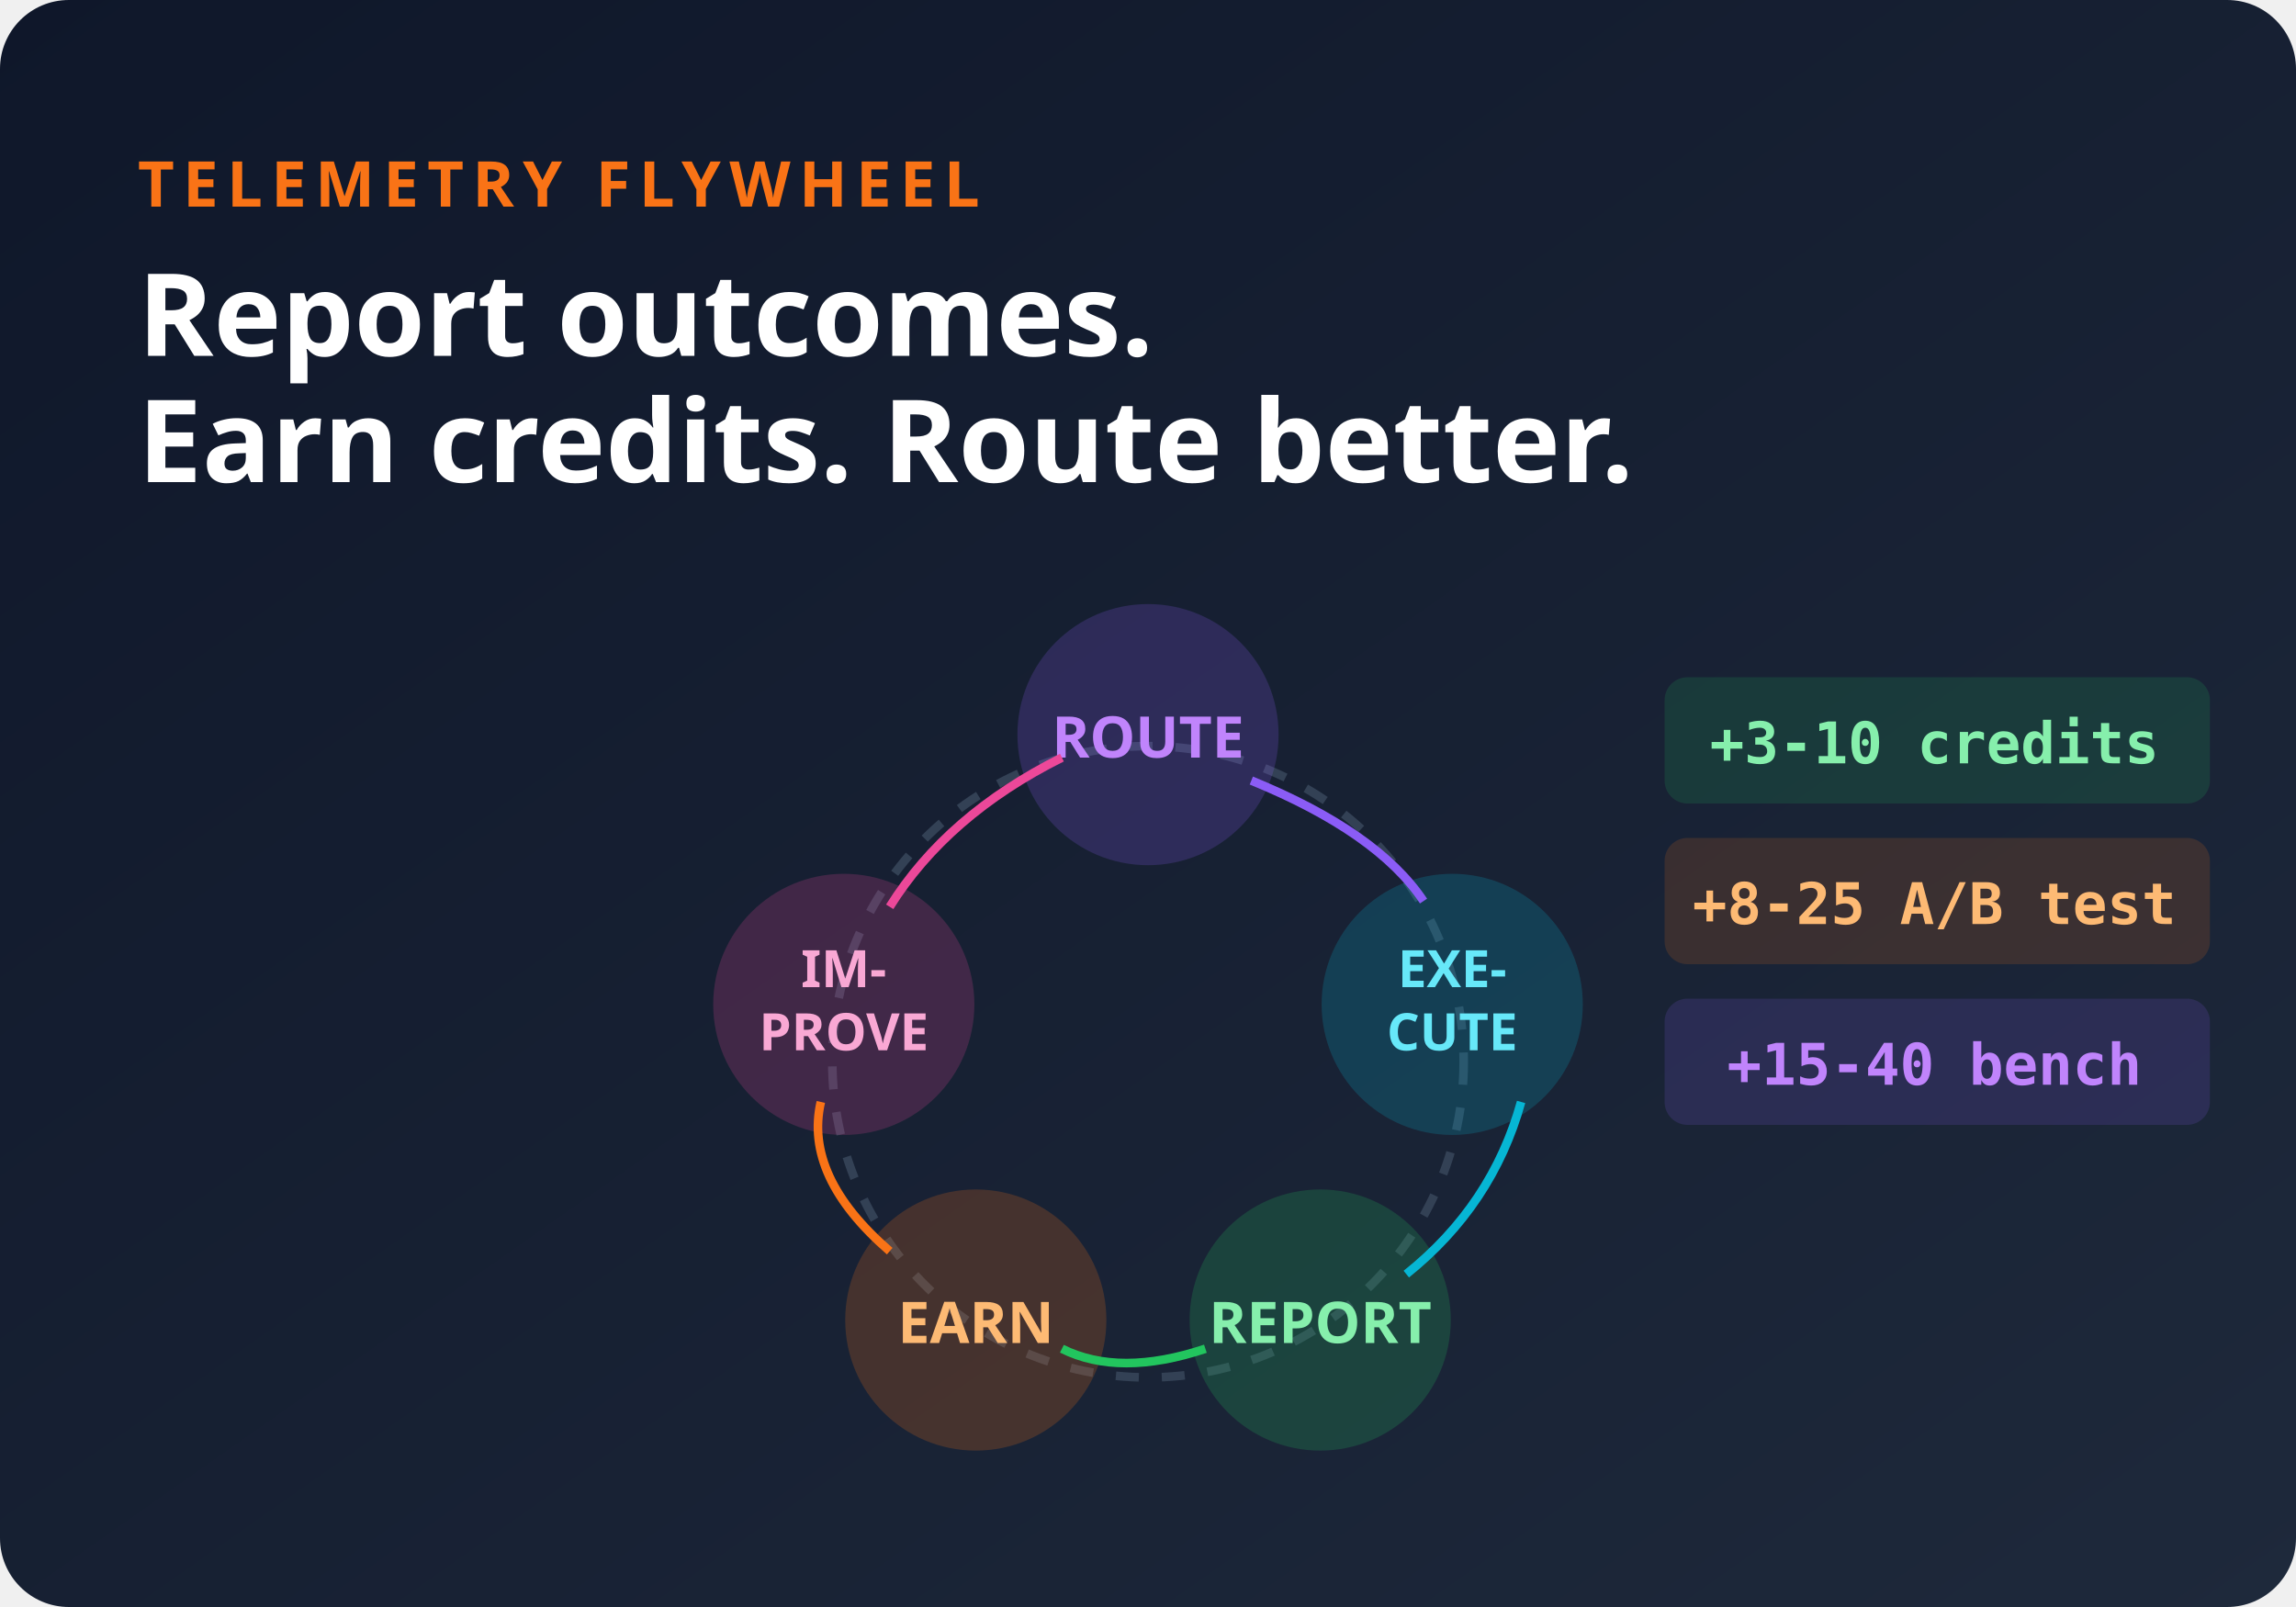
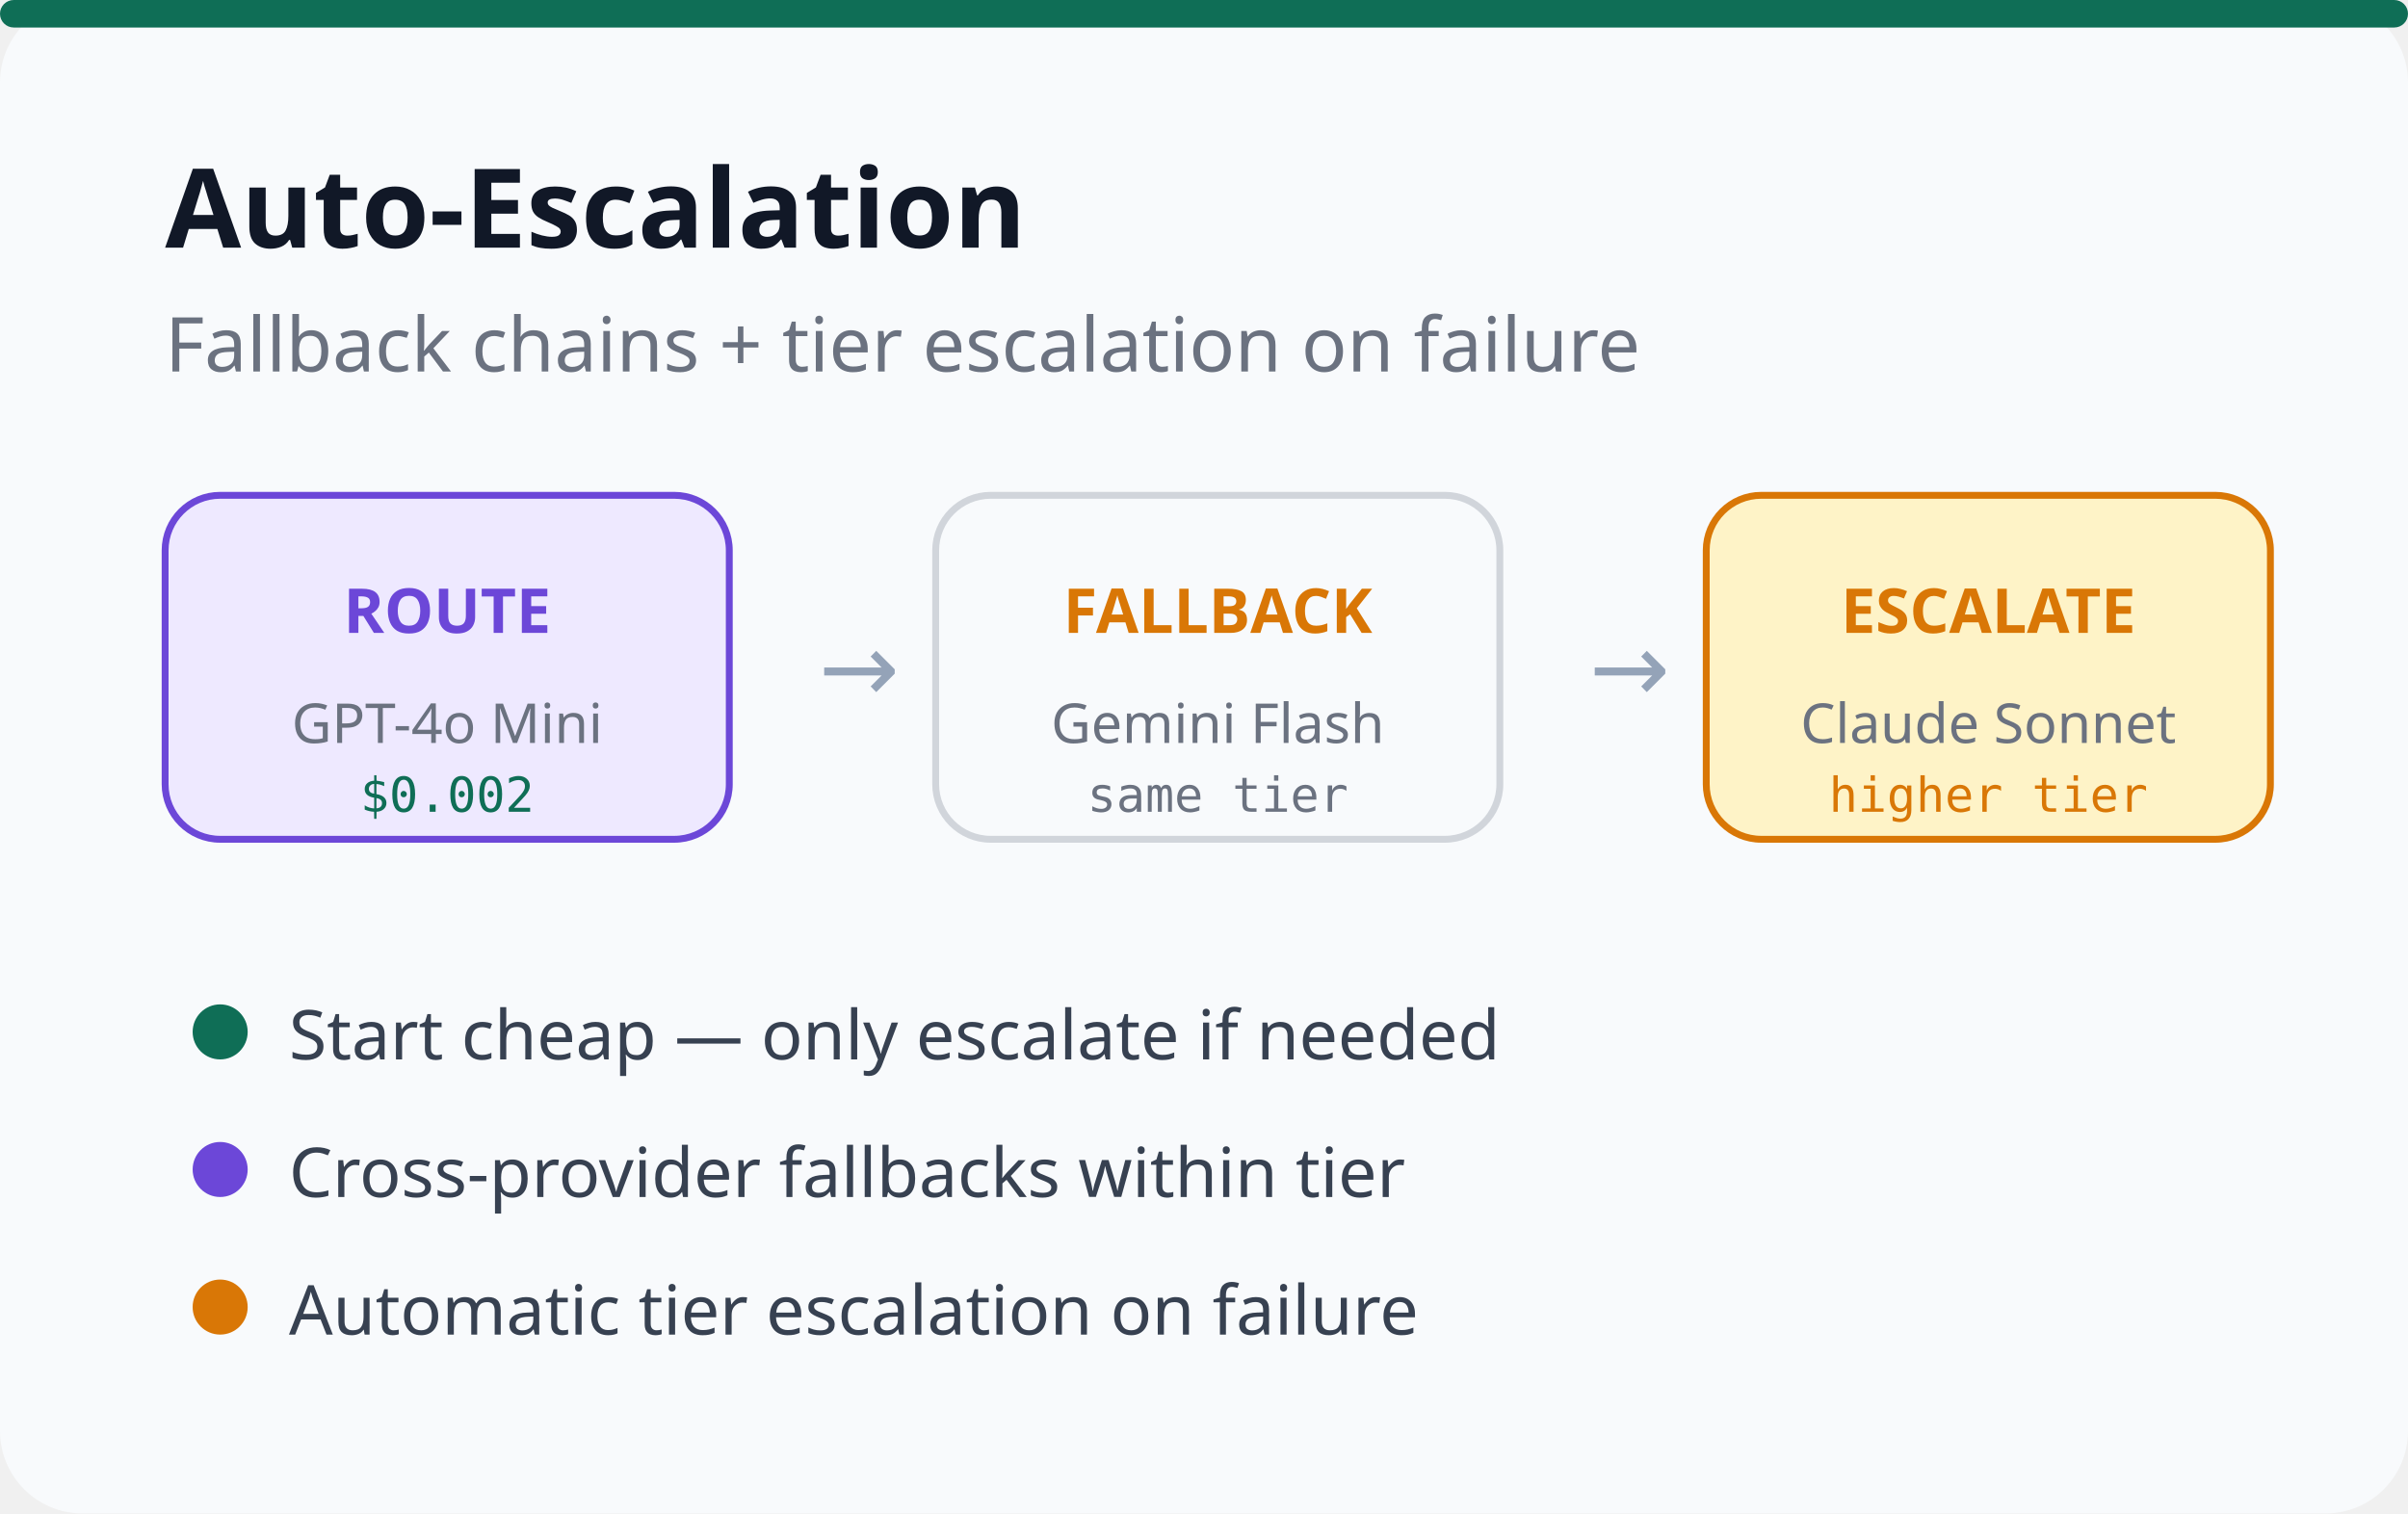
- <svg xmlns="http://www.w3.org/2000/svg" viewBox="0 0 400 280">
-   <defs>
-     <linearGradient id="bg4" x1="0%" y1="0%" x2="100%" y2="100%">
-       <stop offset="0%" style="stop-color:#0f172a" />
-       <stop offset="100%" style="stop-color:#1e293b" />
-     </linearGradient>
-   </defs>
-   <rect width="400" height="280" rx="12" fill="url(#bg4)" />
-   <text x="24" y="36" fill="#f97316" font-family="system-ui, sans-serif" font-size="11" font-weight="700" letter-spacing="1.5">TELEMETRY FLYWHEEL</text>
-   <text x="24" y="62" fill="white" font-family="system-ui, sans-serif" font-size="20" font-weight="700">Report outcomes.</text>
-   <text x="24" y="84" fill="white" font-family="system-ui, sans-serif" font-size="20" font-weight="700">Earn credits. Route better.</text>
-   <circle cx="200" cy="185" r="55" fill="none" stroke="#334155" stroke-width="1.5" stroke-dasharray="4,4" />
-   <circle cx="200" cy="128" r="22" fill="#8b5cf6" opacity="0.2" stroke="#8b5cf6" stroke-width="1.5" />
-   <text x="200" y="132" fill="#c084fc" font-family="system-ui, sans-serif" font-size="10" font-weight="700" text-anchor="middle">ROUTE</text>
-   <circle cx="253" cy="175" r="22" fill="#06b6d4" opacity="0.2" stroke="#06b6d4" stroke-width="1.5" />
-   <text x="253" y="172" fill="#67e8f9" font-family="system-ui, sans-serif" font-size="9" font-weight="700" text-anchor="middle">EXE-</text>
-   <text x="253" y="183" fill="#67e8f9" font-family="system-ui, sans-serif" font-size="9" font-weight="700" text-anchor="middle">CUTE</text>
-   <circle cx="230" cy="230" r="22" fill="#22c55e" opacity="0.2" stroke="#22c55e" stroke-width="1.5" />
-   <text x="230" y="234" fill="#86efac" font-family="system-ui, sans-serif" font-size="10" font-weight="700" text-anchor="middle">REPORT</text>
-   <circle cx="170" cy="230" r="22" fill="#f97316" opacity="0.2" stroke="#f97316" stroke-width="1.5" />
-   <text x="170" y="234" fill="#fdba74" font-family="system-ui, sans-serif" font-size="10" font-weight="700" text-anchor="middle">EARN</text>
-   <circle cx="147" cy="175" r="22" fill="#ec4899" opacity="0.2" stroke="#ec4899" stroke-width="1.5" />
-   <text x="147" y="172" fill="#f9a8d4" font-family="system-ui, sans-serif" font-size="9" font-weight="700" text-anchor="middle">IM-</text>
-   <text x="147" y="183" fill="#f9a8d4" font-family="system-ui, sans-serif" font-size="9" font-weight="700" text-anchor="middle">PROVE</text>
-   <path d="M218,136 Q240,145 248,157" fill="none" stroke="#8b5cf6" stroke-width="1.5" marker-end="url(#arrow)" />
-   <path d="M265,192 Q260,210 245,222" fill="none" stroke="#06b6d4" stroke-width="1.5" />
-   <path d="M210,235 Q195,240 185,235" fill="none" stroke="#22c55e" stroke-width="1.5" />
-   <path d="M155,218 Q140,205 143,192" fill="none" stroke="#f97316" stroke-width="1.5" />
-   <path d="M155,158 Q165,142 185,132" fill="none" stroke="#ec4899" stroke-width="1.5" />
-   <rect x="290" y="118" width="95" height="22" rx="4" fill="#22c55e" opacity="0.15" />
-   <text x="337" y="133" fill="#86efac" font-family="monospace" font-size="10" font-weight="600" text-anchor="middle">+3-10 credits</text>
-   <rect x="290" y="146" width="95" height="22" rx="4" fill="#f97316" opacity="0.15" />
-   <text x="337" y="161" fill="#fdba74" font-family="monospace" font-size="10" font-weight="600" text-anchor="middle">+8-25 A/B test</text>
-   <rect x="290" y="174" width="95" height="22" rx="4" fill="#8b5cf6" opacity="0.15" />
-   <text x="337" y="189" fill="#c084fc" font-family="monospace" font-size="10" font-weight="600" text-anchor="middle">+15-40 bench</text>
+ <svg xmlns="http://www.w3.org/2000/svg" viewBox="0 0 350 220">
+   <rect width="350" height="220" rx="12" fill="#f8fafc" />
+   <rect x="0" y="0" width="350" height="4" rx="2" fill="#0F6E56" />
+   <text x="24" y="36" fill="#111827" font-family="system-ui, sans-serif" font-size="16" font-weight="800">Auto-Escalation</text>
+   <text x="24" y="54" fill="#6b7280" font-family="system-ui, sans-serif" font-size="11">Fallback chains + tier escalation on failure</text>
+   <g transform="translate(24, 72)">
+     <rect x="0" y="0" width="82" height="50" rx="8" fill="#EEE9FF" stroke="#6C47D8" stroke-width="1" />
+     <text x="41" y="20" fill="#6C47D8" font-family="system-ui, sans-serif" font-size="9" font-weight="700" text-anchor="middle">ROUTE</text>
+     <text x="41" y="36" fill="#6b7280" font-family="system-ui, sans-serif" font-size="8" text-anchor="middle">GPT-4o Mini</text>
+     <text x="41" y="46" fill="#0F6E56" font-family="monospace" font-size="7" text-anchor="middle">$0.002</text>
+     <text x="95" y="30" fill="#94a3b8" font-family="system-ui, sans-serif" font-size="14">→</text>
+     <rect x="112" y="0" width="82" height="50" rx="8" fill="#f8fafc" stroke="#d1d5db" stroke-width="1" />
+     <text x="153" y="20" fill="#d97706" font-family="system-ui, sans-serif" font-size="9" font-weight="700" text-anchor="middle">FALLBACK</text>
+     <text x="153" y="36" fill="#6b7280" font-family="system-ui, sans-serif" font-size="8" text-anchor="middle">Gemini Flash</text>
+     <text x="153" y="46" fill="#6b7280" font-family="monospace" font-size="7" text-anchor="middle">same tier</text>
+     <text x="207" y="30" fill="#94a3b8" font-family="system-ui, sans-serif" font-size="14">→</text>
+     <rect x="224" y="0" width="82" height="50" rx="8" fill="#fef3c7" stroke="#d97706" stroke-width="1" />
+     <text x="265" y="20" fill="#d97706" font-family="system-ui, sans-serif" font-size="9" font-weight="700" text-anchor="middle">ESCALATE</text>
+     <text x="265" y="36" fill="#6b7280" font-family="system-ui, sans-serif" font-size="8" text-anchor="middle">Claude Sonnet</text>
+     <text x="265" y="46" fill="#d97706" font-family="monospace" font-size="7" text-anchor="middle">higher tier</text>
+   </g>
+   <g transform="translate(24, 142)">
+     <circle cx="8" cy="8" r="4" fill="#0F6E56" />
+     <text x="18" y="12" fill="#374151" font-family="system-ui, sans-serif" font-size="10">Start cheap — only escalate if needed</text>
+     <circle cx="8" cy="28" r="4" fill="#6C47D8" />
+     <text x="18" y="32" fill="#374151" font-family="system-ui, sans-serif" font-size="10">Cross-provider fallbacks within tier</text>
+     <circle cx="8" cy="48" r="4" fill="#d97706" />
+     <text x="18" y="52" fill="#374151" font-family="system-ui, sans-serif" font-size="10">Automatic tier escalation on failure</text>
+   </g>
</svg>
